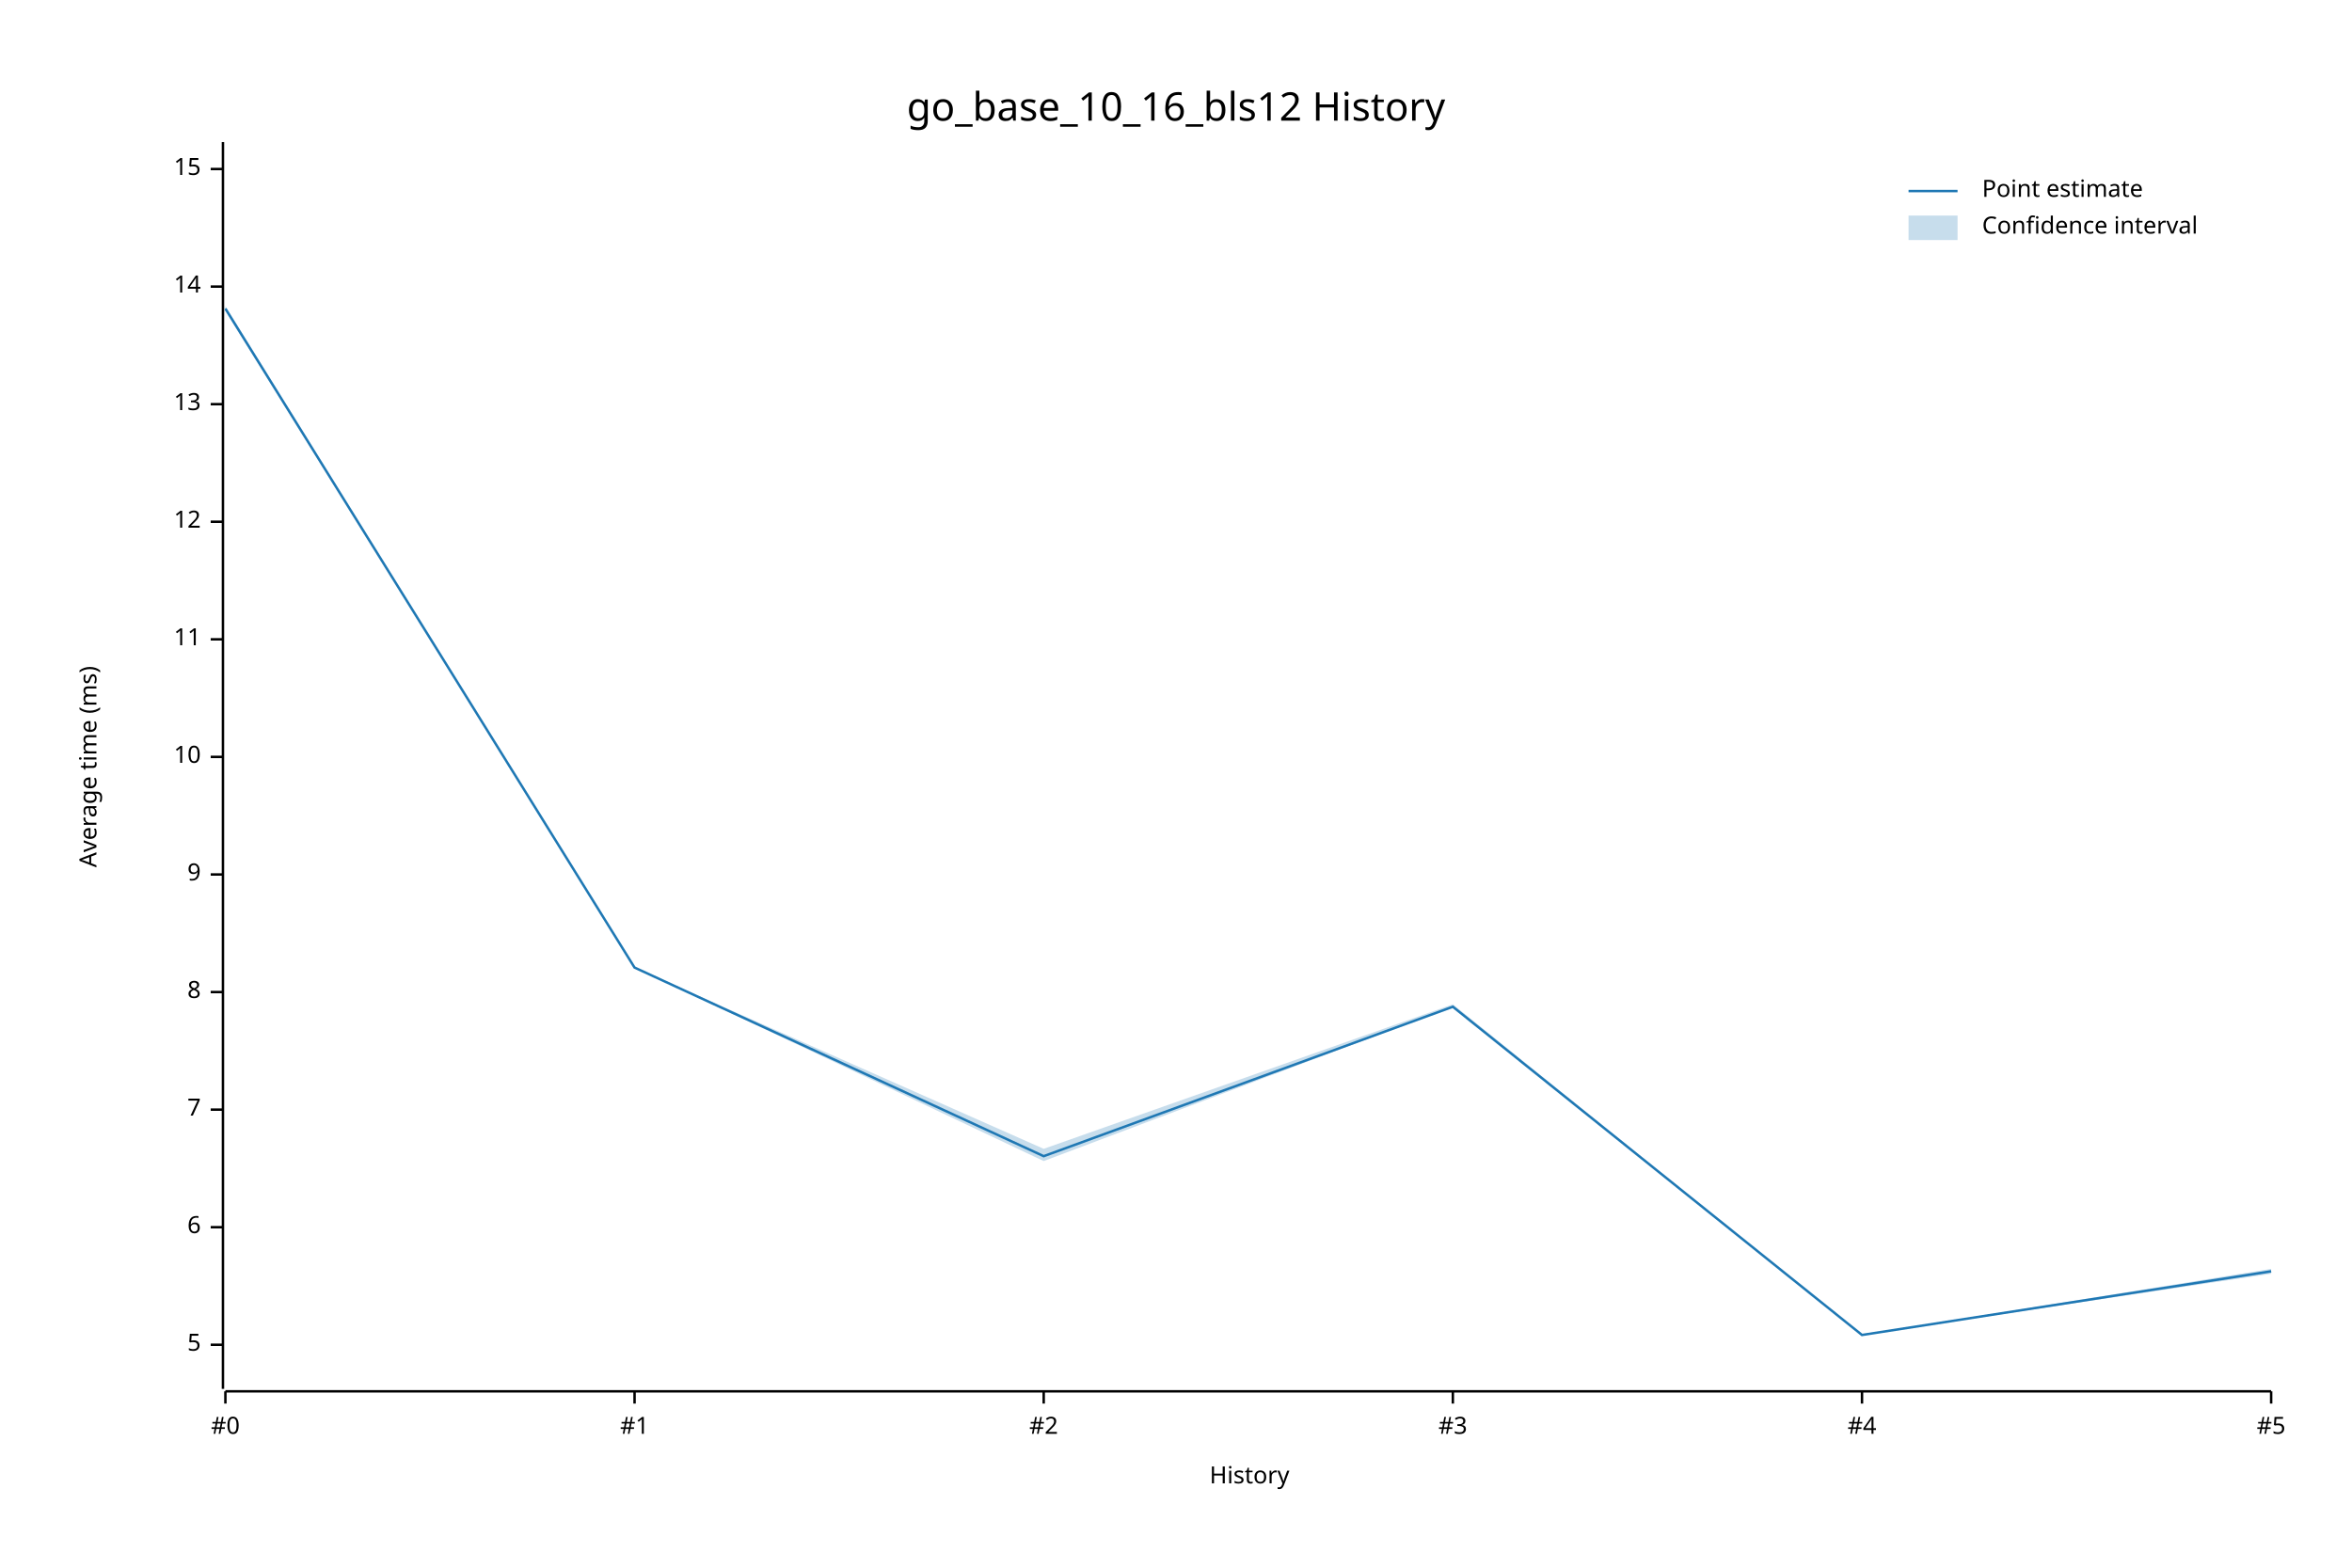
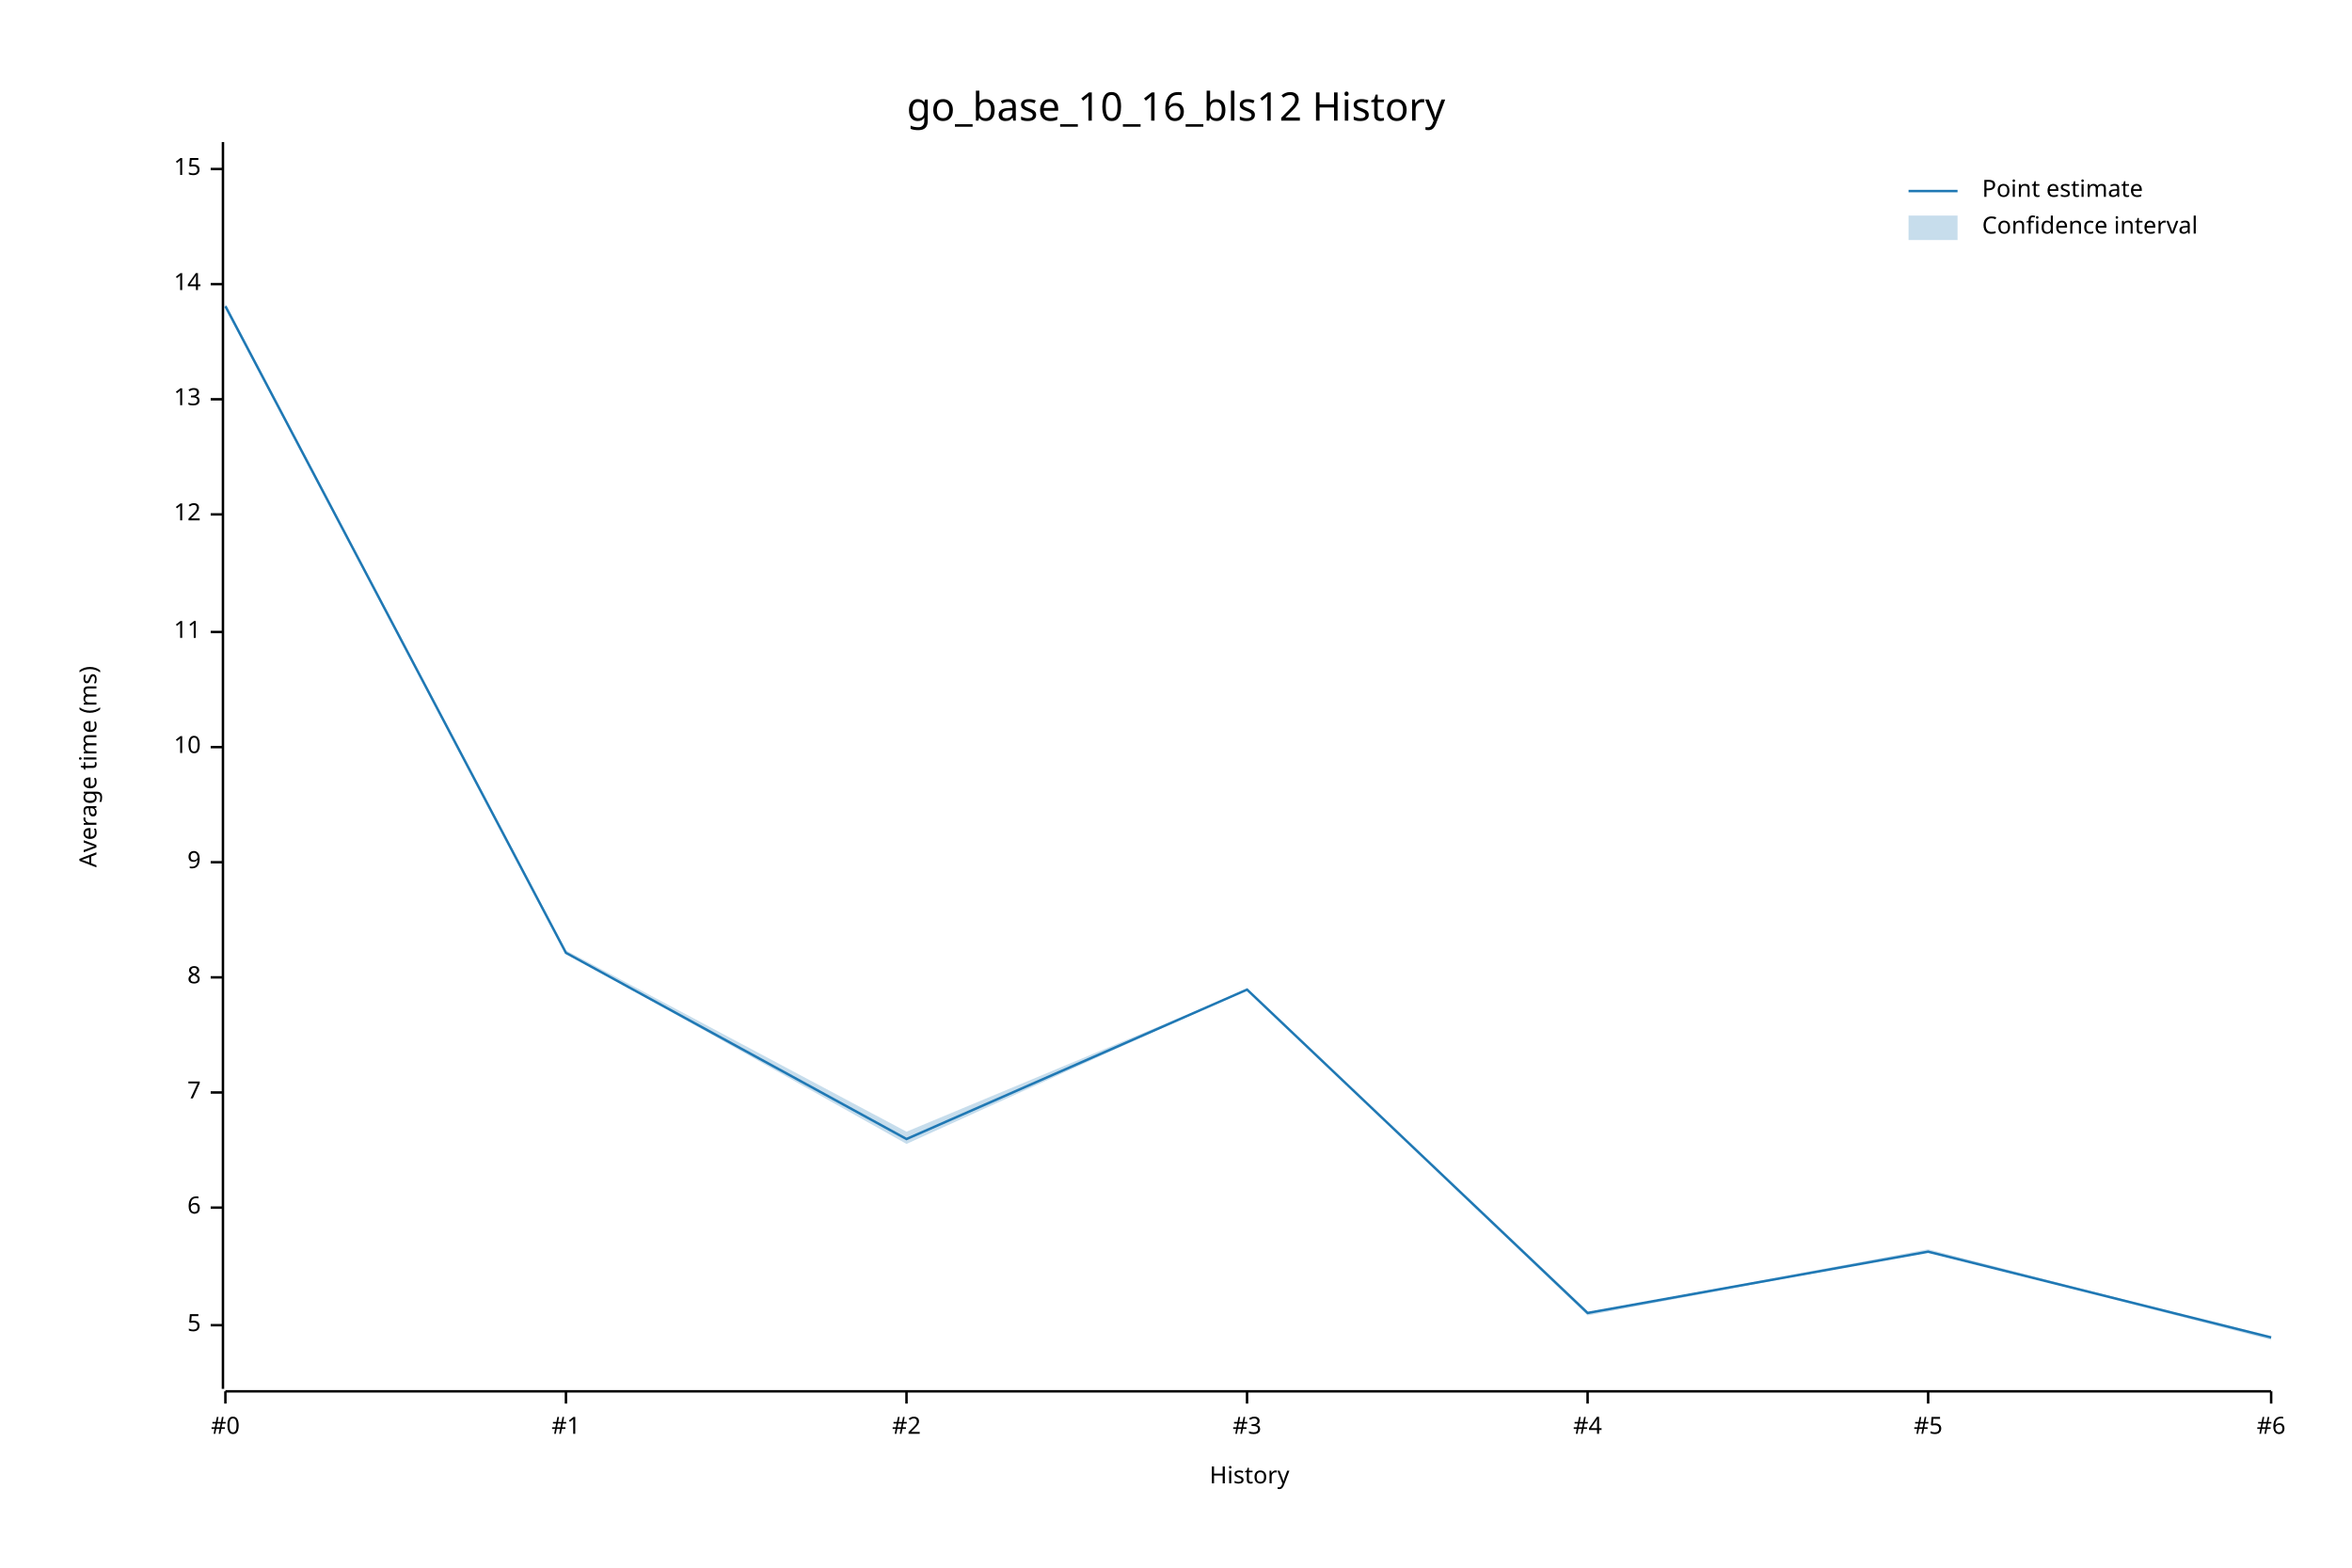
<svg xmlns="http://www.w3.org/2000/svg" width="960" height="640" viewBox="0 0 960 640">
  <text x="480" y="37" dy="0.76em" text-anchor="middle" font-family="sans-serif" font-size="16.129" opacity="1" fill="#000000">
go_base_10_16_bls12 History
</text>
  <text x="32" y="313" dy="0.76em" text-anchor="middle" font-family="sans-serif" font-size="9.677" opacity="1" fill="#000000" transform="rotate(270, 32, 313)">
Average time (ms)
</text>
  <text x="510" y="608" dy="-0.5ex" text-anchor="middle" font-family="sans-serif" font-size="9.677" opacity="1" fill="#000000">
History
</text>
  <polyline fill="none" opacity="1" stroke="#000000" stroke-width="1" points="91,58 91,567 " />
-   <text x="82" y="549" dy="0.5ex" text-anchor="end" font-family="sans-serif" font-size="9.677" opacity="1" fill="#000000">
+   <text x="82" y="541" dy="0.5ex" text-anchor="end" font-family="sans-serif" font-size="9.677" opacity="1" fill="#000000">
5
</text>
-   <polyline fill="none" opacity="1" stroke="#000000" stroke-width="1" points="86,549 91,549 " />
-   <text x="82" y="501" dy="0.5ex" text-anchor="end" font-family="sans-serif" font-size="9.677" opacity="1" fill="#000000">
+   <polyline fill="none" opacity="1" stroke="#000000" stroke-width="1" points="86,541 91,541 " />
+   <text x="82" y="493" dy="0.5ex" text-anchor="end" font-family="sans-serif" font-size="9.677" opacity="1" fill="#000000">
6
</text>
-   <polyline fill="none" opacity="1" stroke="#000000" stroke-width="1" points="86,501 91,501 " />
-   <text x="82" y="453" dy="0.5ex" text-anchor="end" font-family="sans-serif" font-size="9.677" opacity="1" fill="#000000">
+   <polyline fill="none" opacity="1" stroke="#000000" stroke-width="1" points="86,493 91,493 " />
+   <text x="82" y="446" dy="0.5ex" text-anchor="end" font-family="sans-serif" font-size="9.677" opacity="1" fill="#000000">
7
</text>
-   <polyline fill="none" opacity="1" stroke="#000000" stroke-width="1" points="86,453 91,453 " />
-   <text x="82" y="405" dy="0.5ex" text-anchor="end" font-family="sans-serif" font-size="9.677" opacity="1" fill="#000000">
+   <polyline fill="none" opacity="1" stroke="#000000" stroke-width="1" points="86,446 91,446 " />
+   <text x="82" y="399" dy="0.5ex" text-anchor="end" font-family="sans-serif" font-size="9.677" opacity="1" fill="#000000">
8
</text>
-   <polyline fill="none" opacity="1" stroke="#000000" stroke-width="1" points="86,405 91,405 " />
-   <text x="82" y="357" dy="0.5ex" text-anchor="end" font-family="sans-serif" font-size="9.677" opacity="1" fill="#000000">
+   <polyline fill="none" opacity="1" stroke="#000000" stroke-width="1" points="86,399 91,399 " />
+   <text x="82" y="352" dy="0.5ex" text-anchor="end" font-family="sans-serif" font-size="9.677" opacity="1" fill="#000000">
9
</text>
-   <polyline fill="none" opacity="1" stroke="#000000" stroke-width="1" points="86,357 91,357 " />
-   <text x="82" y="309" dy="0.5ex" text-anchor="end" font-family="sans-serif" font-size="9.677" opacity="1" fill="#000000">
+   <polyline fill="none" opacity="1" stroke="#000000" stroke-width="1" points="86,352 91,352 " />
+   <text x="82" y="305" dy="0.5ex" text-anchor="end" font-family="sans-serif" font-size="9.677" opacity="1" fill="#000000">
10
</text>
-   <polyline fill="none" opacity="1" stroke="#000000" stroke-width="1" points="86,309 91,309 " />
-   <text x="82" y="261" dy="0.5ex" text-anchor="end" font-family="sans-serif" font-size="9.677" opacity="1" fill="#000000">
+   <polyline fill="none" opacity="1" stroke="#000000" stroke-width="1" points="86,305 91,305 " />
+   <text x="82" y="258" dy="0.5ex" text-anchor="end" font-family="sans-serif" font-size="9.677" opacity="1" fill="#000000">
11
</text>
-   <polyline fill="none" opacity="1" stroke="#000000" stroke-width="1" points="86,261 91,261 " />
-   <text x="82" y="213" dy="0.5ex" text-anchor="end" font-family="sans-serif" font-size="9.677" opacity="1" fill="#000000">
+   <polyline fill="none" opacity="1" stroke="#000000" stroke-width="1" points="86,258 91,258 " />
+   <text x="82" y="210" dy="0.5ex" text-anchor="end" font-family="sans-serif" font-size="9.677" opacity="1" fill="#000000">
12
</text>
-   <polyline fill="none" opacity="1" stroke="#000000" stroke-width="1" points="86,213 91,213 " />
-   <text x="82" y="165" dy="0.5ex" text-anchor="end" font-family="sans-serif" font-size="9.677" opacity="1" fill="#000000">
+   <polyline fill="none" opacity="1" stroke="#000000" stroke-width="1" points="86,210 91,210 " />
+   <text x="82" y="163" dy="0.5ex" text-anchor="end" font-family="sans-serif" font-size="9.677" opacity="1" fill="#000000">
13
</text>
-   <polyline fill="none" opacity="1" stroke="#000000" stroke-width="1" points="86,165 91,165 " />
-   <text x="82" y="117" dy="0.5ex" text-anchor="end" font-family="sans-serif" font-size="9.677" opacity="1" fill="#000000">
+   <polyline fill="none" opacity="1" stroke="#000000" stroke-width="1" points="86,163 91,163 " />
+   <text x="82" y="116" dy="0.5ex" text-anchor="end" font-family="sans-serif" font-size="9.677" opacity="1" fill="#000000">
14
</text>
-   <polyline fill="none" opacity="1" stroke="#000000" stroke-width="1" points="86,117 91,117 " />
+   <polyline fill="none" opacity="1" stroke="#000000" stroke-width="1" points="86,116 91,116 " />
  <text x="82" y="69" dy="0.5ex" text-anchor="end" font-family="sans-serif" font-size="9.677" opacity="1" fill="#000000">
15
</text>
  <polyline fill="none" opacity="1" stroke="#000000" stroke-width="1" points="86,69 91,69 " />
  <polyline fill="none" opacity="1" stroke="#000000" stroke-width="1" points="92,568 927,568 " />
  <text x="92" y="578" dy="0.76em" text-anchor="middle" font-family="sans-serif" font-size="9.677" opacity="1" fill="#000000">
#0
</text>
  <polyline fill="none" opacity="1" stroke="#000000" stroke-width="1" points="92,568 92,573 " />
-   <text x="259" y="578" dy="0.76em" text-anchor="middle" font-family="sans-serif" font-size="9.677" opacity="1" fill="#000000">
+   <text x="231" y="578" dy="0.76em" text-anchor="middle" font-family="sans-serif" font-size="9.677" opacity="1" fill="#000000">
#1
</text>
-   <polyline fill="none" opacity="1" stroke="#000000" stroke-width="1" points="259,568 259,573 " />
-   <text x="426" y="578" dy="0.76em" text-anchor="middle" font-family="sans-serif" font-size="9.677" opacity="1" fill="#000000">
+   <polyline fill="none" opacity="1" stroke="#000000" stroke-width="1" points="231,568 231,573 " />
+   <text x="370" y="578" dy="0.76em" text-anchor="middle" font-family="sans-serif" font-size="9.677" opacity="1" fill="#000000">
#2
</text>
-   <polyline fill="none" opacity="1" stroke="#000000" stroke-width="1" points="426,568 426,573 " />
-   <text x="593" y="578" dy="0.76em" text-anchor="middle" font-family="sans-serif" font-size="9.677" opacity="1" fill="#000000">
+   <polyline fill="none" opacity="1" stroke="#000000" stroke-width="1" points="370,568 370,573 " />
+   <text x="509" y="578" dy="0.76em" text-anchor="middle" font-family="sans-serif" font-size="9.677" opacity="1" fill="#000000">
#3
</text>
-   <polyline fill="none" opacity="1" stroke="#000000" stroke-width="1" points="593,568 593,573 " />
-   <text x="760" y="578" dy="0.76em" text-anchor="middle" font-family="sans-serif" font-size="9.677" opacity="1" fill="#000000">
+   <polyline fill="none" opacity="1" stroke="#000000" stroke-width="1" points="509,568 509,573 " />
+   <text x="648" y="578" dy="0.76em" text-anchor="middle" font-family="sans-serif" font-size="9.677" opacity="1" fill="#000000">
#4
</text>
-   <polyline fill="none" opacity="1" stroke="#000000" stroke-width="1" points="760,568 760,573 " />
-   <text x="927" y="578" dy="0.76em" text-anchor="middle" font-family="sans-serif" font-size="9.677" opacity="1" fill="#000000">
+   <polyline fill="none" opacity="1" stroke="#000000" stroke-width="1" points="648,568 648,573 " />
+   <text x="787" y="578" dy="0.76em" text-anchor="middle" font-family="sans-serif" font-size="9.677" opacity="1" fill="#000000">
#5
</text>
+   <polyline fill="none" opacity="1" stroke="#000000" stroke-width="1" points="787,568 787,573 " />
+   <text x="927" y="578" dy="0.76em" text-anchor="middle" font-family="sans-serif" font-size="9.677" opacity="1" fill="#000000">
+ #6
+ </text>
  <polyline fill="none" opacity="1" stroke="#000000" stroke-width="1" points="927,568 927,573 " />
-   <polyline fill="none" opacity="1" stroke="#1F78B4" stroke-width="1" points="92,126 259,395 426,472 593,411 760,545 927,519 " />
-   <polygon opacity="0.25" fill="#1F78B4" points="92,125 259,395 426,469 593,410 760,545 927,518 927,520 760,545 593,411 426,474 259,395 92,127 " />
+   <polyline fill="none" opacity="1" stroke="#1F78B4" stroke-width="1" points="92,125 231,389 370,465 509,404 648,536 787,511 927,546 " />
+   <polygon opacity="0.25" fill="#1F78B4" points="92,124 231,388 370,462 509,404 648,536 787,510 927,546 927,547 787,511 648,537 509,404 370,467 231,389 92,126 " />
  <text x="809" y="73" dy="0.76em" text-anchor="start" font-family="sans-serif" font-size="9.677" opacity="1" fill="#000000">
Point estimate
</text>
  <text x="809" y="88" dy="0.76em" text-anchor="start" font-family="sans-serif" font-size="9.677" opacity="1" fill="#000000">
Confidence interval
</text>
  <polyline fill="none" opacity="1" stroke="#1F78B4" stroke-width="1" points="779,78 799,78 " />
  <rect x="779" y="88" width="20" height="10" opacity="0.25" fill="#1F78B4" stroke="none" />
</svg>
